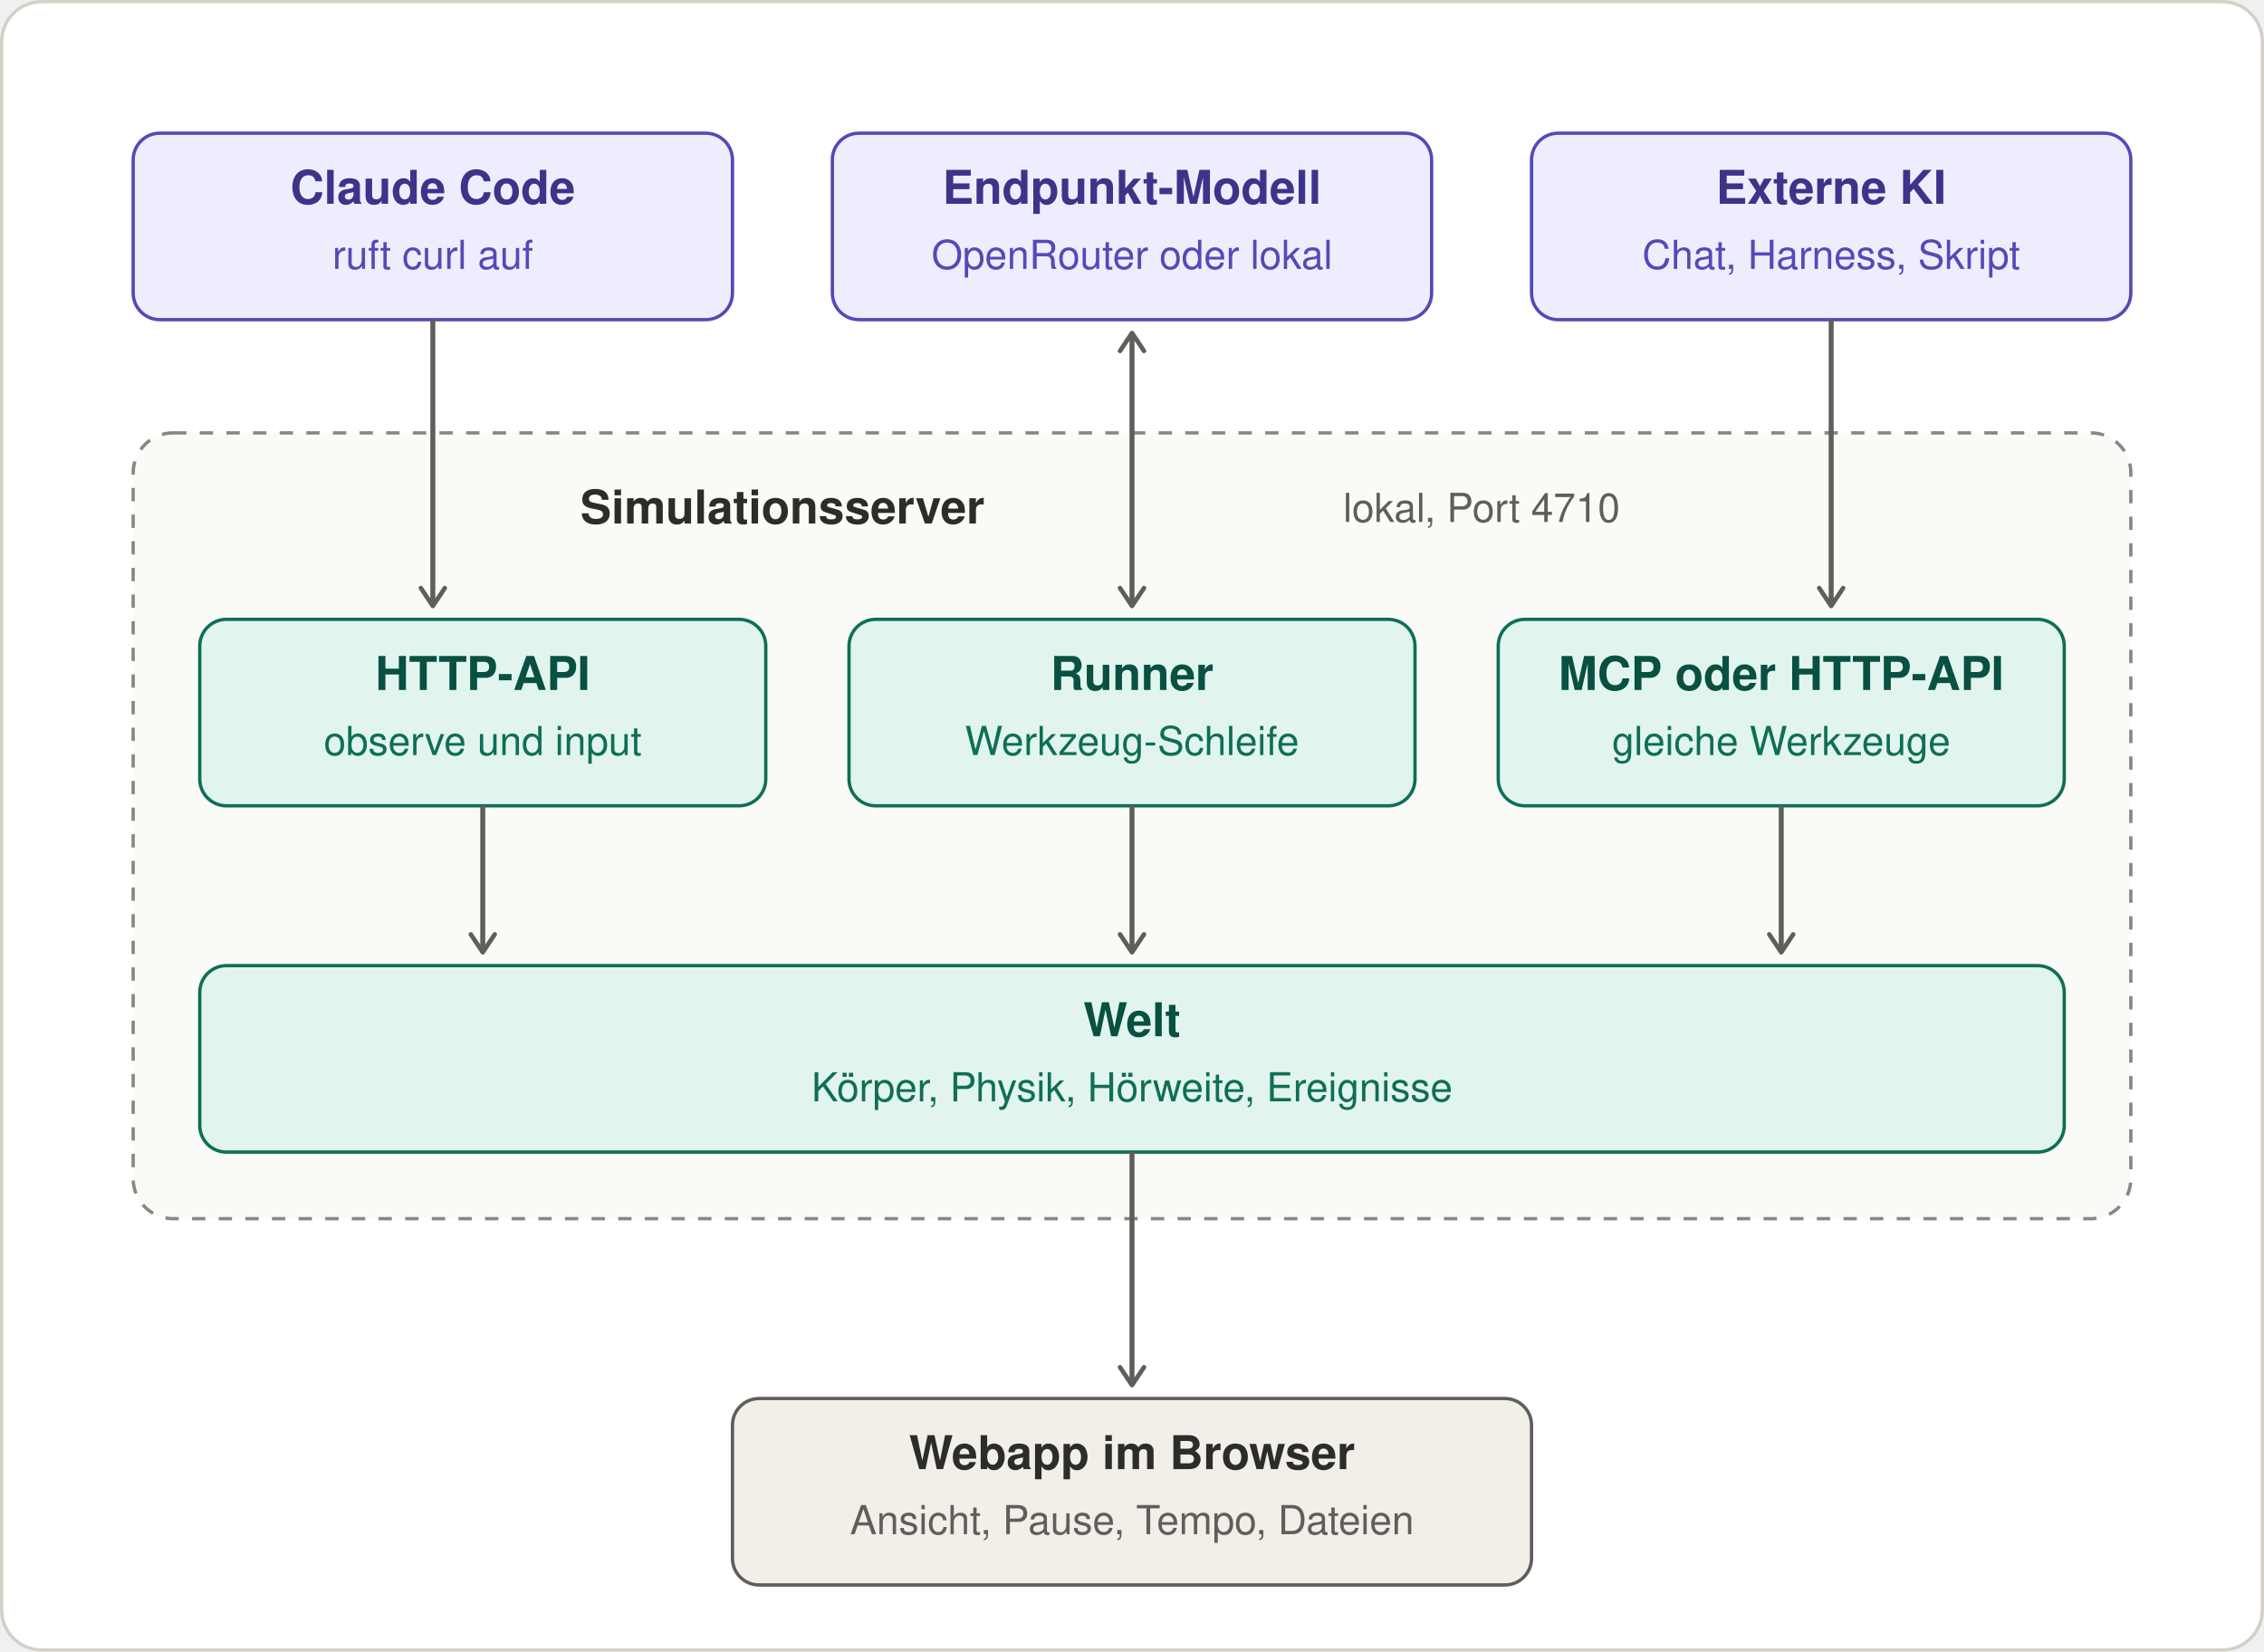
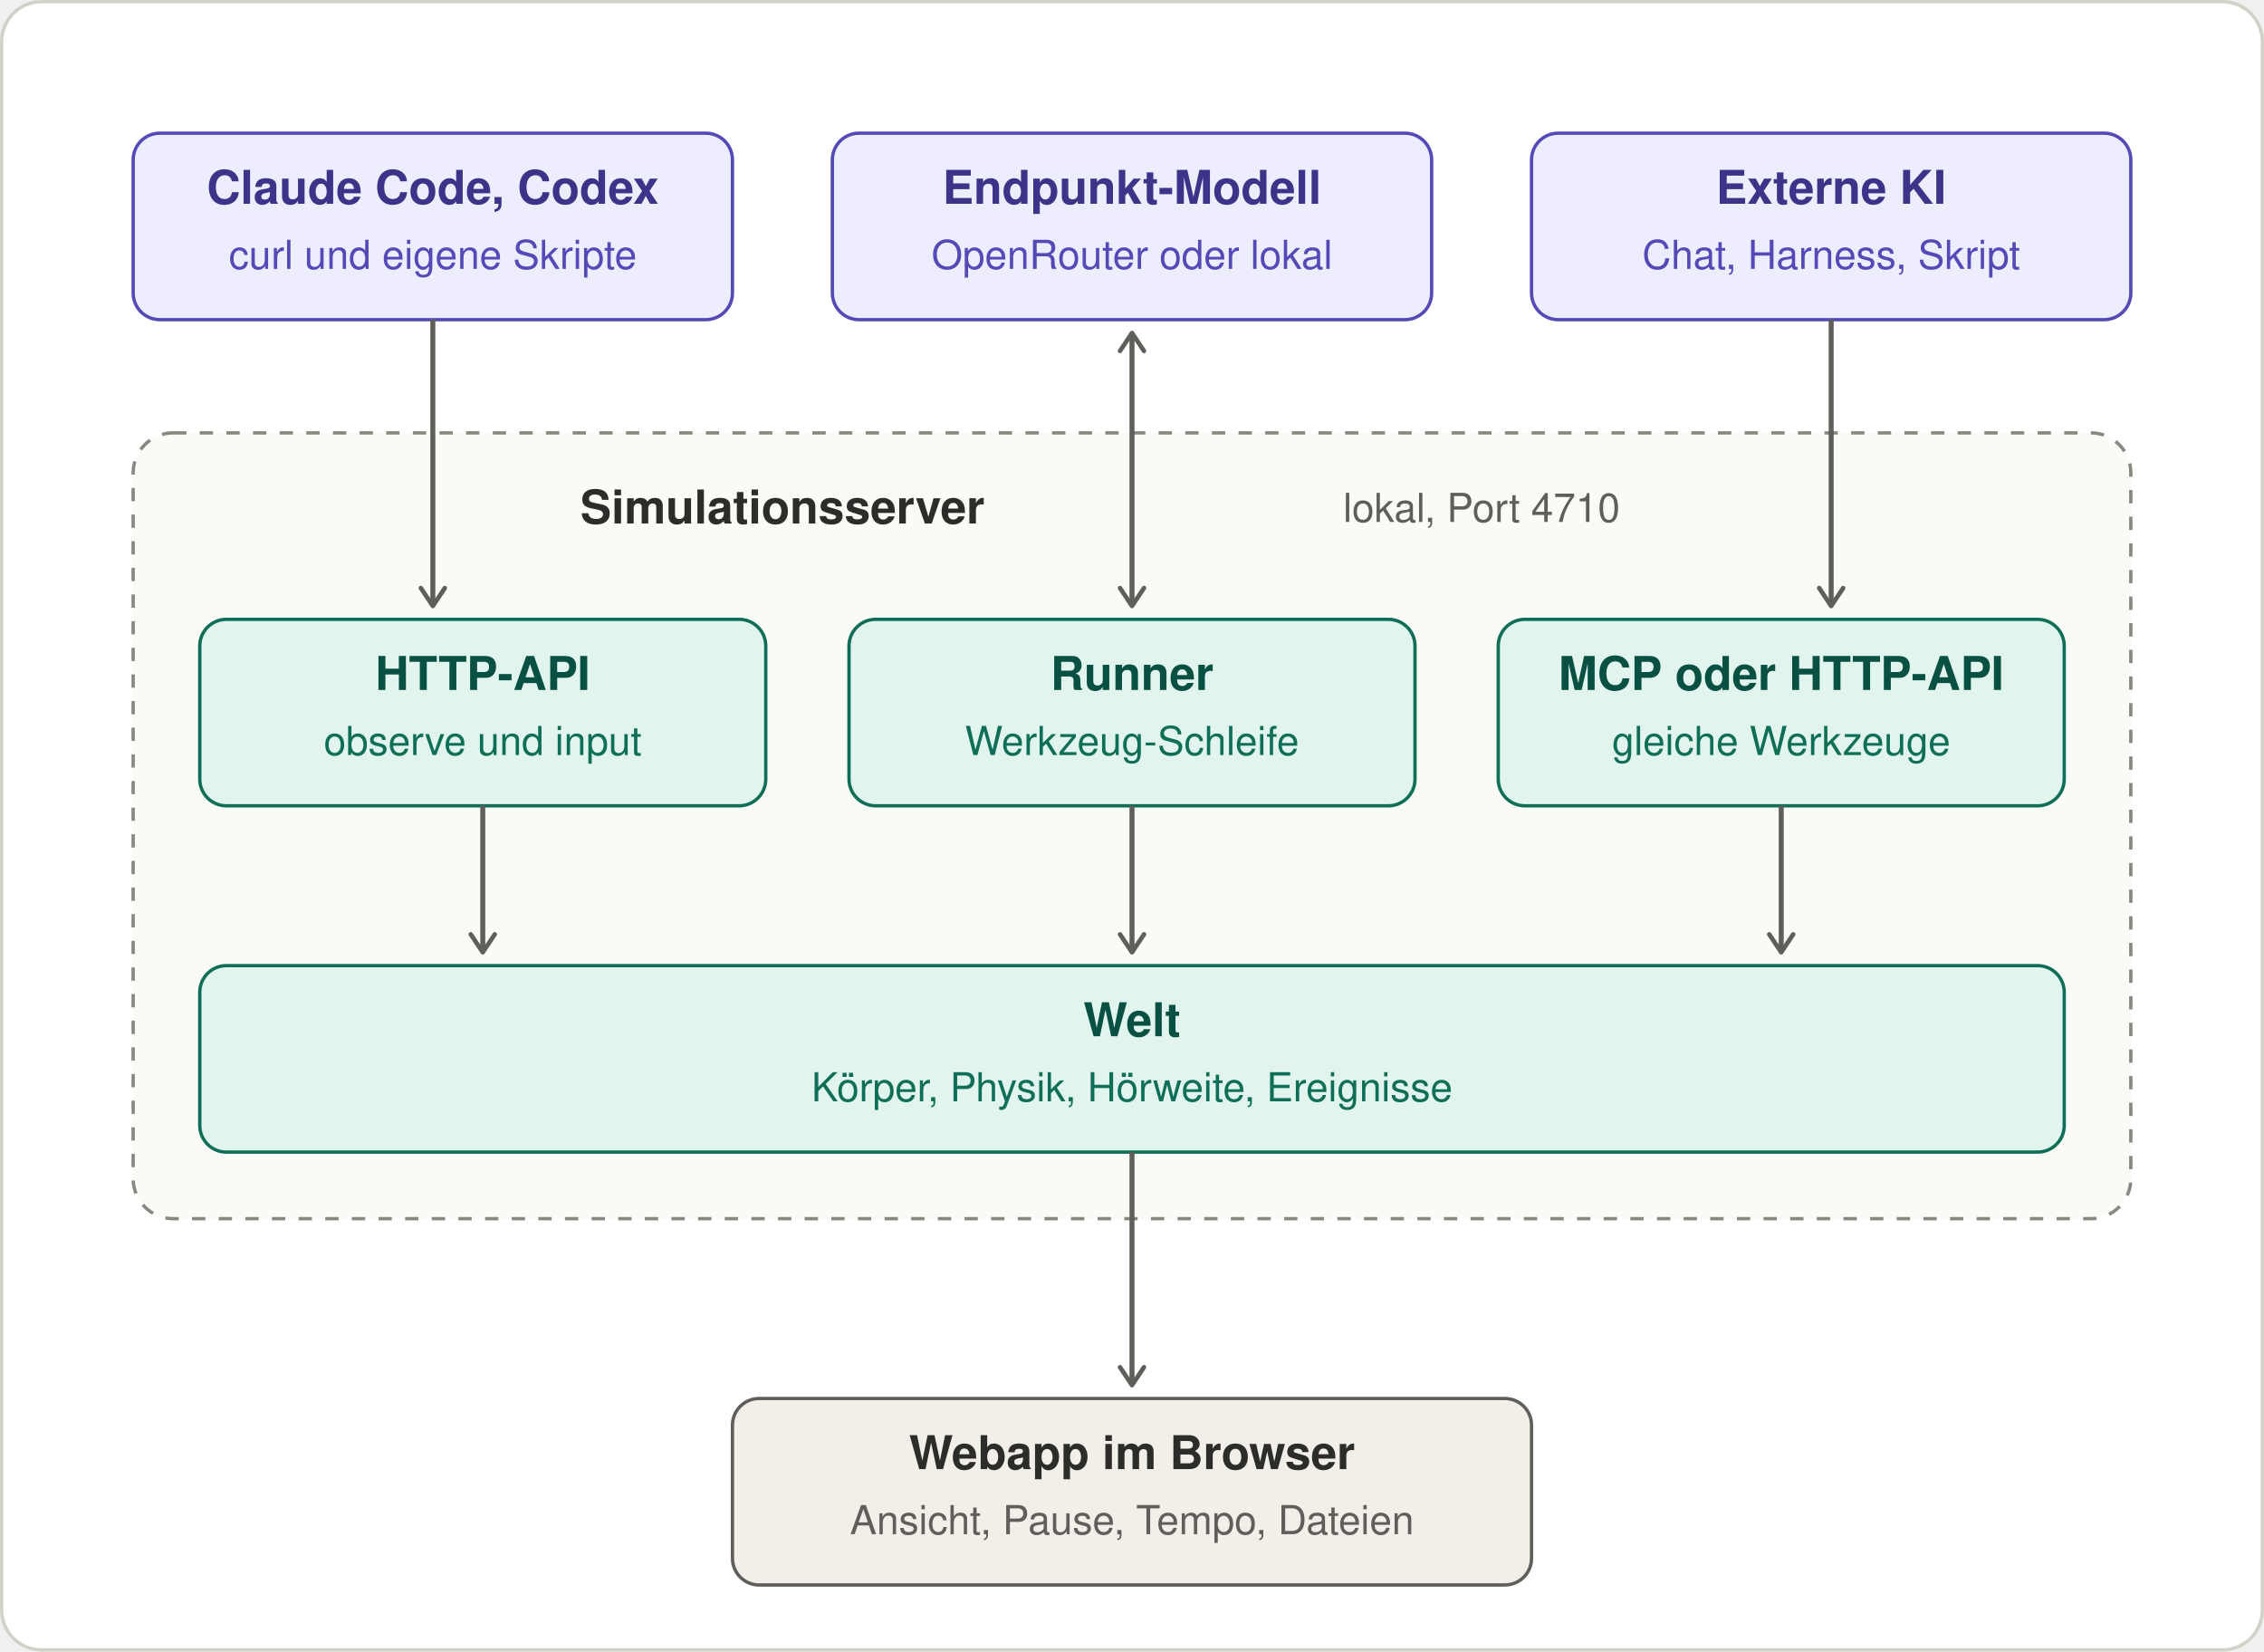
<svg xmlns="http://www.w3.org/2000/svg" width="680" height="496" viewBox="0 0 680 496" role="img" font-family="-apple-system, BlinkMacSystemFont, 'Segoe UI', Helvetica, Arial, sans-serif">
  <defs>
    <marker id="arrow" viewBox="0 0 10 10" refX="8" refY="5" markerWidth="6" markerHeight="6" orient="auto-start-reverse">
      <path d="M2 1L8 5L2 9" fill="none" stroke="#5F5E5A" stroke-width="1.5" stroke-linecap="round" stroke-linejoin="round" />
    </marker>
    <style>
.th{font-size:14px;font-weight:600;text-anchor:middle;dominant-baseline:central}
.ts{font-size:12px;text-anchor:middle;dominant-baseline:central}
.arr{stroke:#5F5E5A;stroke-width:1.5;fill:none}
.ki rect{fill:#EEEDFE;stroke:#534AB7}.ki .th{fill:#3C3489}.ki .ts{fill:#534AB7}
.srv rect{fill:#E1F5EE;stroke:#0F6E56}.srv .th{fill:#085041}.srv .ts{fill:#0F6E56}
.neu rect{fill:#F1EFE8;stroke:#5F5E5A}.neu .th{fill:#2C2C2A}.neu .ts{fill:#5F5E5A}
</style>
  </defs>
  <rect x="0.5" y="0.5" width="679" height="495" rx="12" fill="#FFFFFF" stroke="#D3D1C7" />
  <g class="ki">
    <rect x="40" y="40" width="180" height="56" rx="8" />
-     <text class="th" x="130" y="58">Claude Code</text>
-     <text class="ts" x="130" y="78">ruft curl auf</text>
+     <text class="th" x="130" y="58">Claude Code, Codex</text>
+     <text class="ts" x="130" y="78">curl und eigene Skripte</text>
  </g>
  <g class="ki">
    <rect x="250" y="40" width="180" height="56" rx="8" />
    <text class="th" x="340" y="58">Endpunkt-Modell</text>
    <text class="ts" x="340" y="78">OpenRouter oder lokal</text>
  </g>
  <g class="ki">
    <rect x="460" y="40" width="180" height="56" rx="8" />
    <text class="th" x="550" y="58">Externe KI</text>
    <text class="ts" x="550" y="78">Chat, Harness, Skript</text>
  </g>
  <rect x="40" y="130" width="600" height="236" rx="12" fill="#FAFAF7" stroke="#888780" stroke-dasharray="4 4" />
  <text class="th" x="235" y="154" fill="#2C2C2A">Simulationsserver</text>
  <text class="ts" x="445" y="154" fill="#5F5E5A">lokal, Port 4710</text>
  <line class="arr" x1="130" y1="96" x2="130" y2="182" marker-end="url(#arrow)" />
  <line class="arr" x1="340" y1="100" x2="340" y2="182" marker-start="url(#arrow)" marker-end="url(#arrow)" />
  <line class="arr" x1="550" y1="96" x2="550" y2="182" marker-end="url(#arrow)" />
  <g class="srv">
    <rect x="60" y="186" width="170" height="56" rx="8" />
    <text class="th" x="145" y="204">HTTP-API</text>
    <text class="ts" x="145" y="224">observe und input</text>
  </g>
  <g class="srv">
    <rect x="255" y="186" width="170" height="56" rx="8" />
    <text class="th" x="340" y="204">Runner</text>
    <text class="ts" x="340" y="224">Werkzeug-Schleife</text>
  </g>
  <g class="srv">
    <rect x="450" y="186" width="170" height="56" rx="8" />
    <text class="th" x="535" y="204">MCP oder HTTP-API</text>
    <text class="ts" x="535" y="224">gleiche Werkzeuge</text>
  </g>
  <line class="arr" x1="145" y1="242" x2="145" y2="286" marker-end="url(#arrow)" />
  <line class="arr" x1="340" y1="242" x2="340" y2="286" marker-end="url(#arrow)" />
  <line class="arr" x1="535" y1="242" x2="535" y2="286" marker-end="url(#arrow)" />
  <g class="srv">
    <rect x="60" y="290" width="560" height="56" rx="8" />
    <text class="th" x="340" y="308">Welt</text>
    <text class="ts" x="340" y="328">Körper, Physik, Hörweite, Ereignisse</text>
  </g>
  <line class="arr" x1="340" y1="346" x2="340" y2="416" marker-end="url(#arrow)" />
  <g class="neu">
    <rect x="220" y="420" width="240" height="56" rx="8" />
    <text class="th" x="340" y="438">Webapp im Browser</text>
    <text class="ts" x="340" y="458">Ansicht, Pause, Tempo, Dateien</text>
  </g>
</svg>
